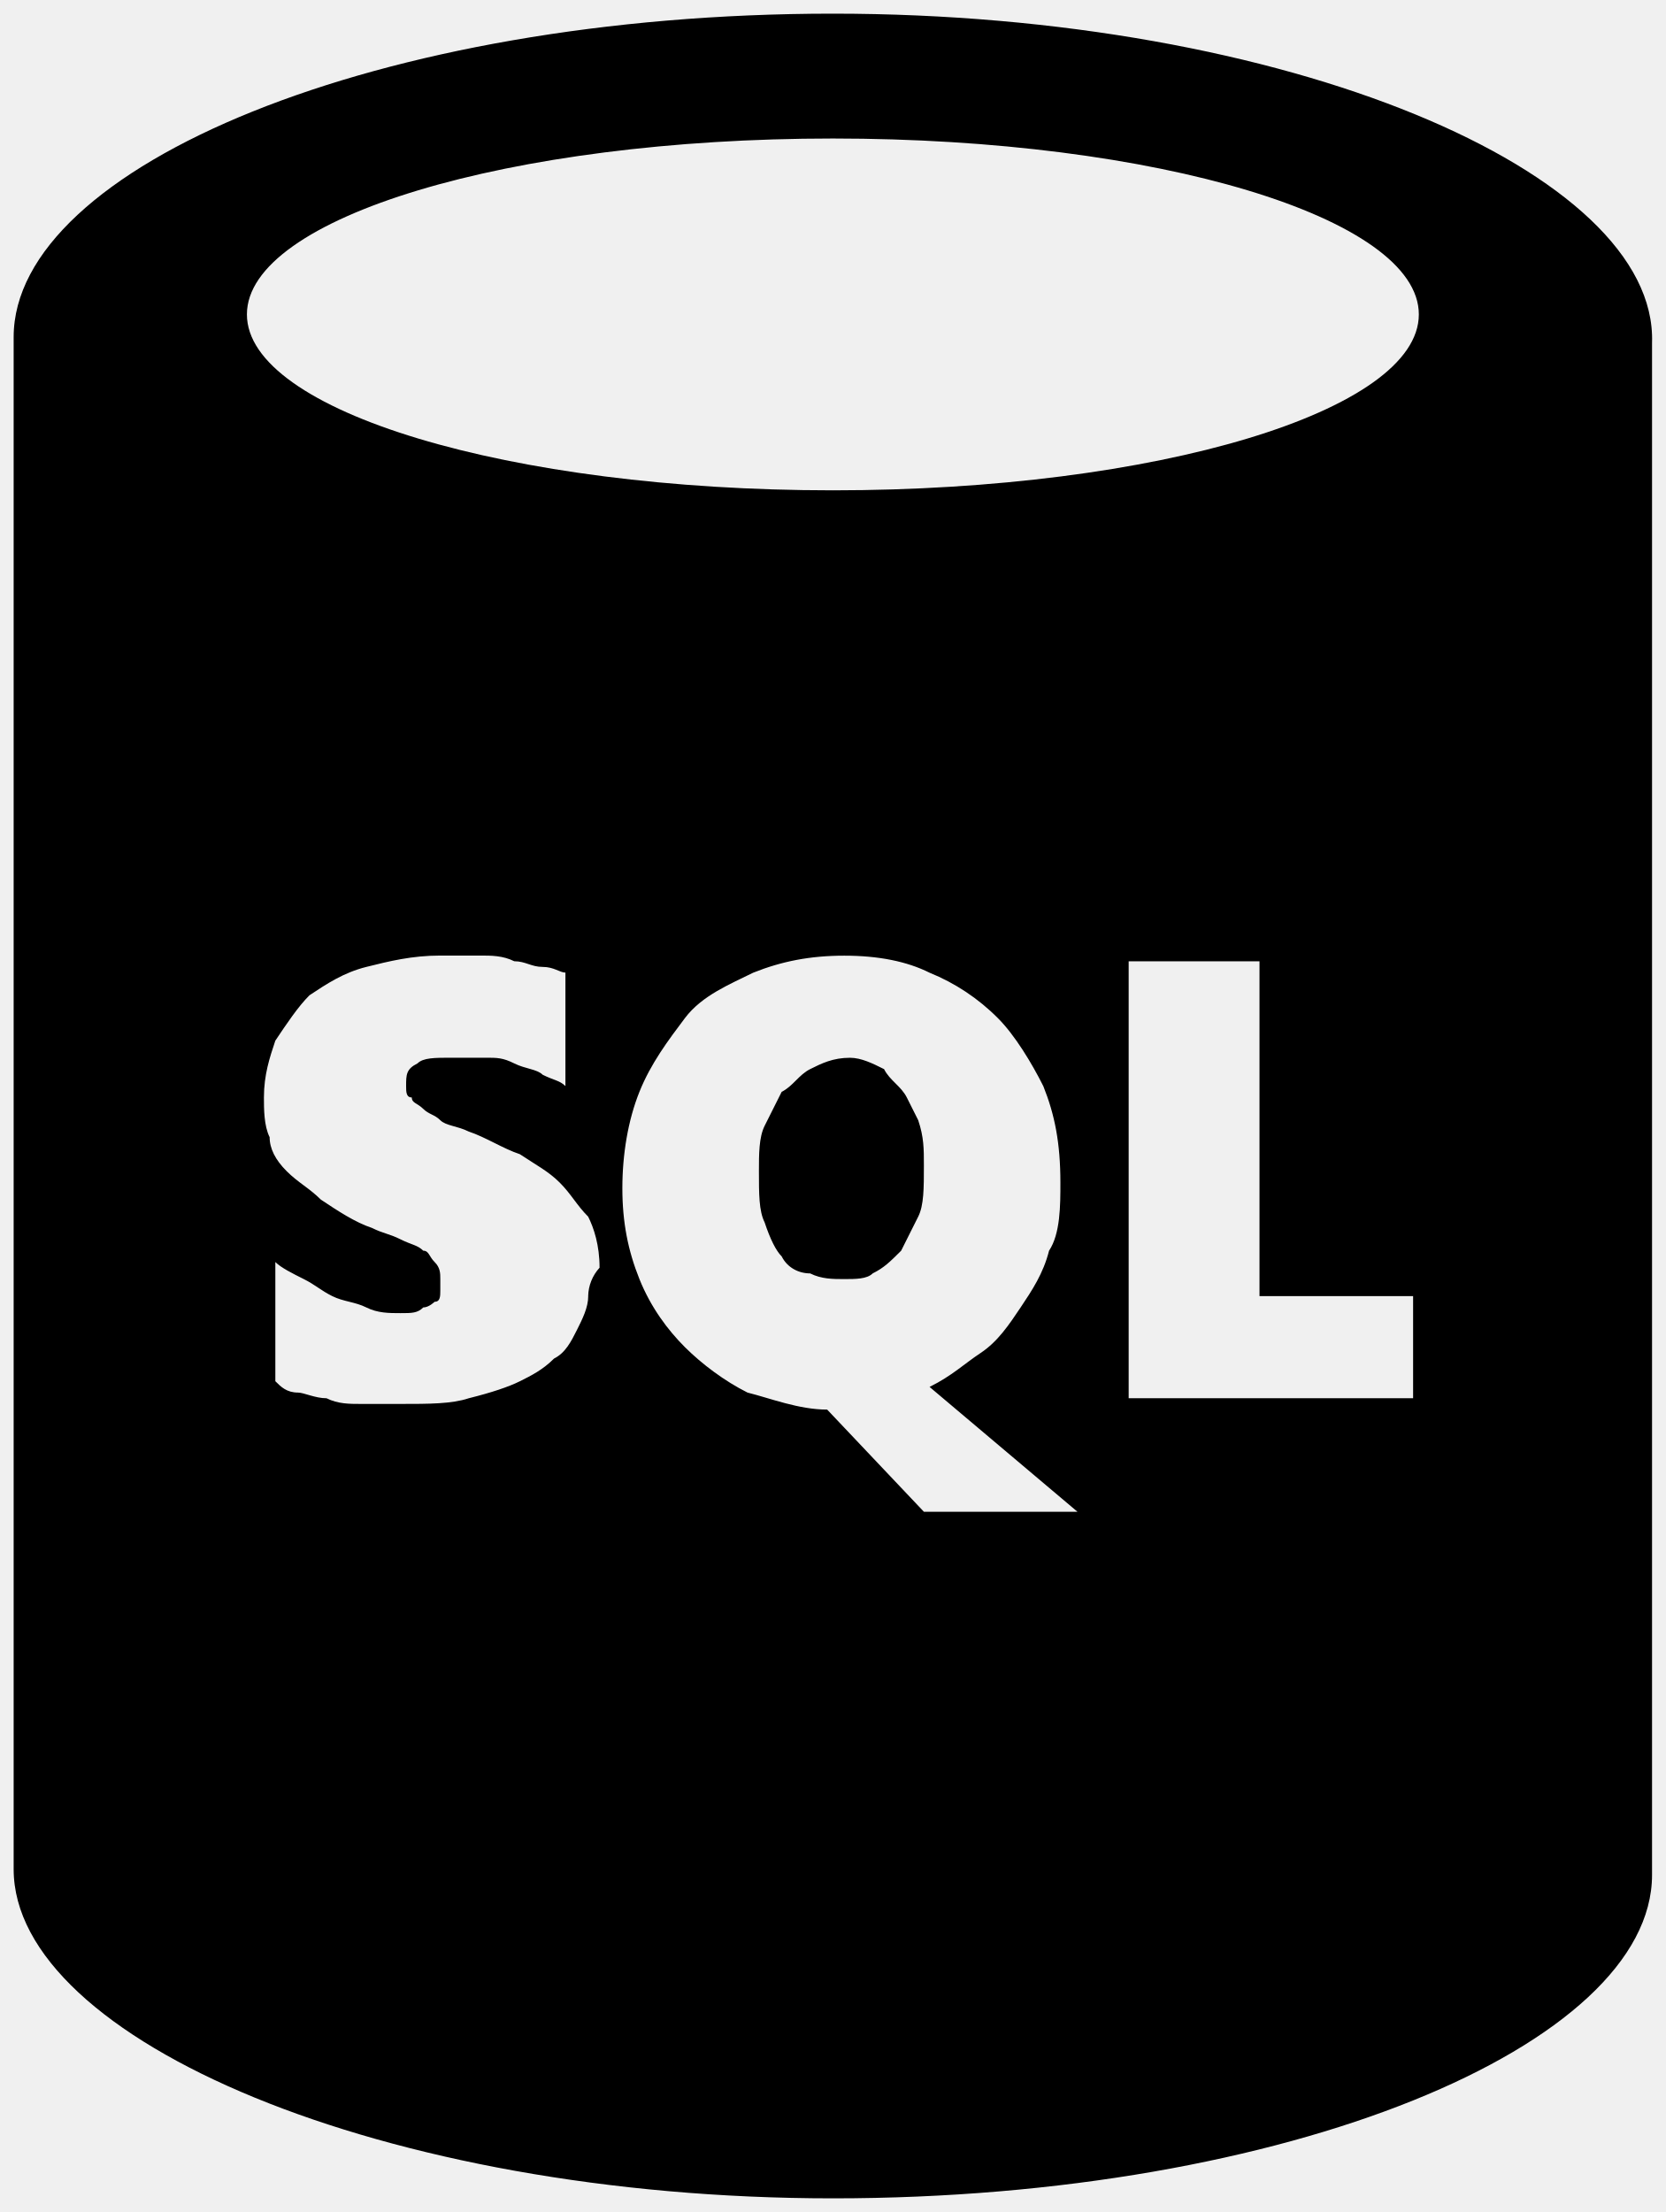
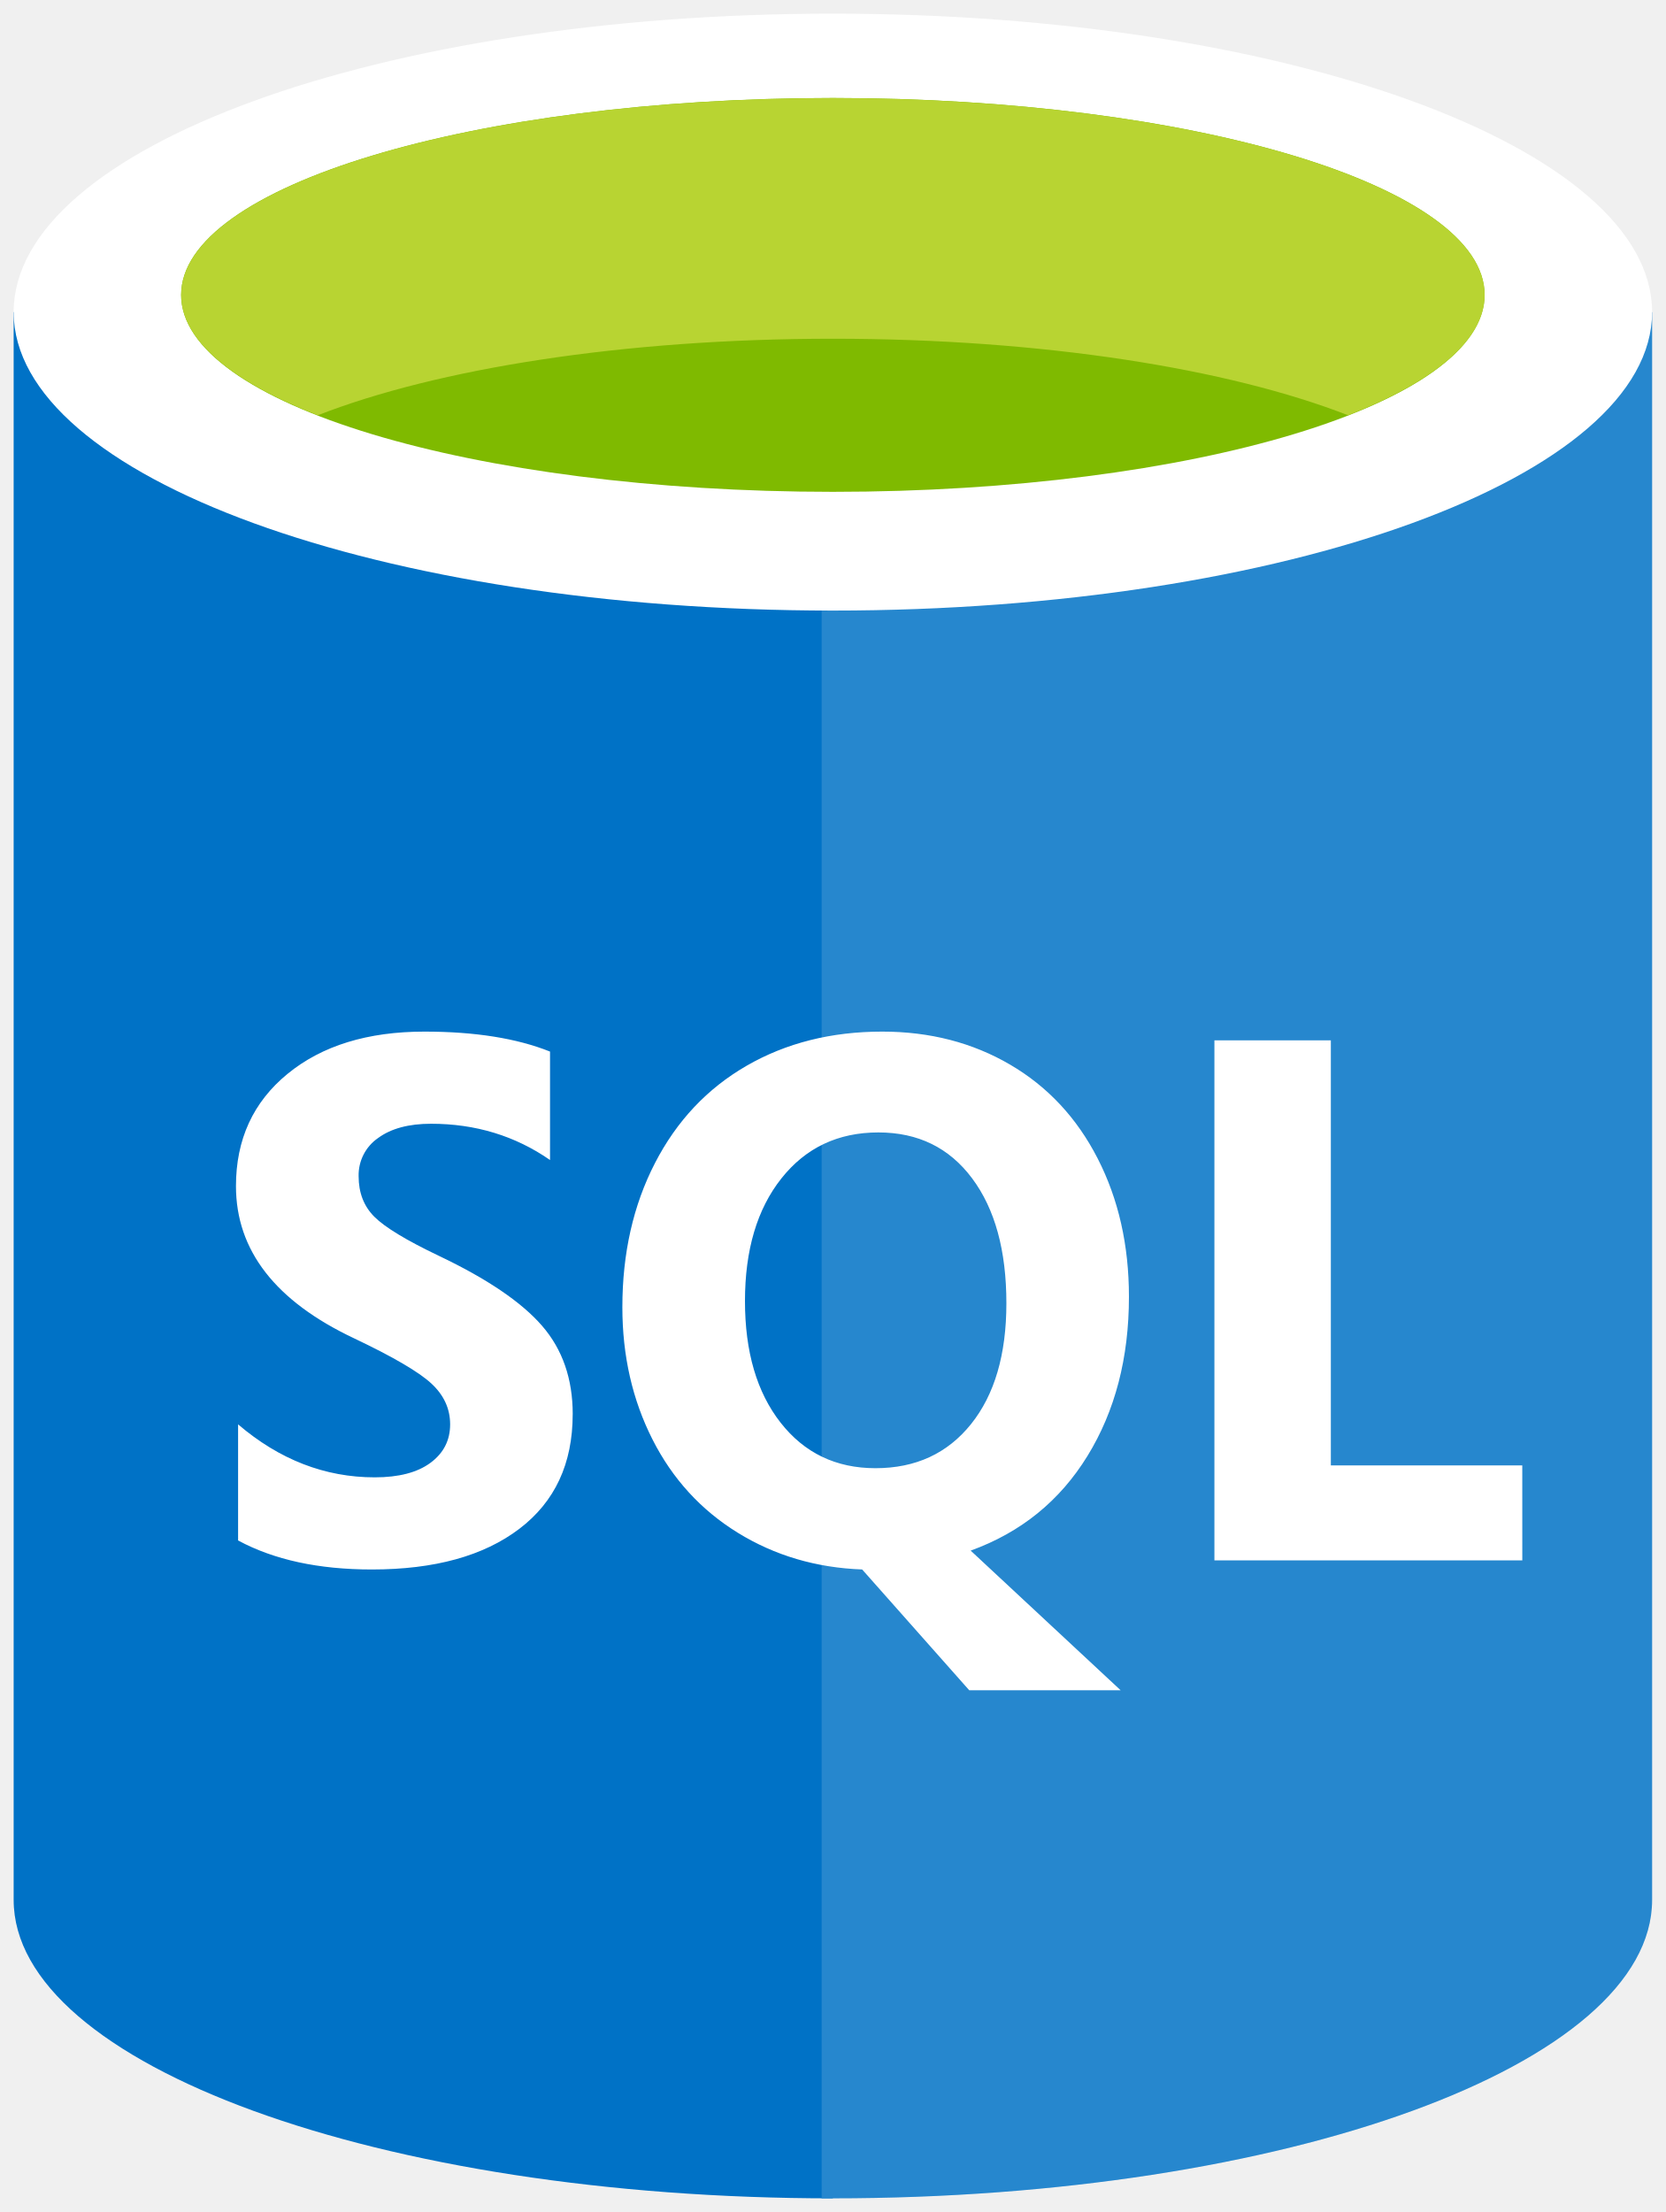
<svg xmlns="http://www.w3.org/2000/svg" xmlns:xlink="http://www.w3.org/1999/xlink" viewBox="0 0 61 81" fill="#fff" fill-rule="evenodd" stroke="#000" stroke-linecap="round" stroke-linejoin="round">
  <use xlink:href="#sql" x=".5" y=".5" />
  <symbol id="sql" overflow="visible">
-     <path d="M32.708 39.689c-.208-.416-.625-.623-.833-1.039-.417-.208-.833-.416-1.25-.416-.625 0-1.042.208-1.458.416s-.625.623-1.042.831l-.625 1.247c-.208.416-.208 1.039-.208 1.662 0 .831 0 1.454.208 1.87.208.623.417 1.039.625 1.247.209.416.625.623 1.042.623.417.208.833.208 1.25.208s.833 0 1.041-.208c.417-.208.625-.416 1.042-.831l.625-1.247c.208-.415.208-1.039.208-1.87 0-.623 0-1.039-.208-1.662l-.417-.831zM29.999 0C13.333 0 0 5.61 0 11.844v56.104C0 74.182 13.541 80 29.999 80c16.666 0 29.999-5.611 29.999-11.844V12.052C60.206 5.818 46.665 0 29.999 0zm-8.958 46.961c0 .416-.208.831-.417 1.247s-.417.831-.833 1.039c-.417.416-.833.623-1.25.831s-1.042.416-1.875.624c-.625.208-1.458.208-2.5.208h-1.458c-.417 0-.833 0-1.25-.208-.417 0-.833-.208-1.042-.208-.417 0-.625-.208-.833-.416v-4.364c.208.208.625.416 1.042.624s.625.416 1.041.623.834.208 1.25.416.833.208 1.25.208.625 0 .833-.208c.208 0 .417-.208.417-.208.208 0 .208-.208.208-.416v-.416c0-.208 0-.416-.208-.623s-.208-.416-.417-.416c-.208-.208-.417-.208-.833-.416s-.625-.208-1.042-.416c-.625-.208-1.25-.623-1.875-1.039-.417-.416-.833-.623-1.25-1.039s-.625-.831-.625-1.247c-.209-.415-.209-1.039-.209-1.454 0-.831.209-1.455.417-2.078.417-.623.833-1.247 1.25-1.663.625-.415 1.25-.831 2.083-1.039s1.667-.416 2.708-.416h1.458c.417 0 .833 0 1.25.208.416 0 .625.208 1.042.208s.625.208.833.208v4.156c-.209-.208-.417-.208-.833-.415-.208-.208-.625-.208-1.042-.416s-.625-.208-1.042-.208h-1.25c-.625 0-1.042 0-1.25.208-.417.208-.417.416-.417.831 0 .208 0 .416.208.416 0 .208.208.208.417.416s.417.208.625.416.625.208 1.042.416c.625.208 1.25.623 1.875.831.625.416 1.041.624 1.458 1.039s.625.831 1.042 1.247c.208.416.417 1.039.417 1.87a1.59 1.59 0 0 0-.417 1.039zm12.291 7.896l-3.541-3.74c-1.042 0-2.083-.415-2.917-.623-.833-.416-1.666-1.039-2.291-1.662s-1.25-1.455-1.667-2.494-.625-2.078-.625-3.325.208-2.493.625-3.532 1.042-1.87 1.667-2.701 1.666-1.247 2.5-1.662c1.042-.416 2.083-.623 3.333-.623s2.291.208 3.125.624a7.5 7.5 0 0 1 2.5 1.662c.625.623 1.25 1.662 1.666 2.493.417 1.039.625 2.078.625 3.533 0 .831 0 1.87-.416 2.493-.208.831-.625 1.455-1.042 2.078s-.833 1.247-1.458 1.662-1.041.831-1.875 1.247l5.416 4.571h-5.625zm17.916-4.156H40.832v-16h4.791v12.26h5.625v3.74zM29.999 17.455c-11.875 0-21.457-2.909-21.457-6.442S18.125 4.572 30 4.572s21.458 2.909 21.458 6.441S41.875 17.455 30 17.455z" fill="currentColor" stroke="none" />
+     <g fill="#0072c6" stroke="none">
+       <path d="M0 10.929v58.14C0 75.106 13.432 80 30 80V10.929H0z" />
+       <use xlink:href="#C" />
+     </g>
+     <use xlink:href="#C" opacity=".15" stroke="none" />
+     <path d="M60 10.929c0 6.036-13.432 10.929-30 10.929S0 16.965 0 10.929 13.432 0 30 0s30 4.893 30 10.929" stroke="none" />
+     <path d="M53.866 10.299c0 3.985-10.685 7.211-23.866 7.211S6.132 14.284 6.132 10.299 16.819 3.088 30 3.088s23.866 3.228 23.866 7.211" fill="#7fba00" stroke="none" />
+     <path d="M48.867 14.707c3.124-1.219 5.002-2.745 5.002-4.404C53.868 6.318 43.183 3.09 30 3.09S6.134 6.318 6.134 10.303c0 1.658 1.877 3.185 5.002 4.404 4.363-1.704 11.182-2.803 18.865-2.803s14.5 1.099 18.866 2.803" fill="#b8d432" stroke="none" />
+     <path d="M20.472 51.287c0 1.807-.651 3.206-1.955 4.197s-3.102 1.488-5.399 1.488c-1.954 0-3.587-.354-4.899-1.063v-4.251c1.514 1.293 3.182 1.94 5.004 1.94.88 0 1.561-.177 2.041-.532s.72-.823.72-1.409c0-.575-.231-1.075-.693-1.5s-1.402-.974-2.819-1.647c-2.888-1.362-4.331-3.224-4.331-5.577 0-1.708.629-3.078 1.889-4.11s2.931-1.547 5.016-1.547c1.849 0 3.379.245 4.596.731v3.971c-1.276-.886-2.729-1.328-4.357-1.328-.818 0-1.465.174-1.94.523a1.65 1.65 0 0 0-.712 1.401c0 .602.191 1.096.575 1.481s1.168.861 2.356 1.428c1.77.842 3.03 1.695 3.784 2.563s1.125 1.95 1.125 3.241zm20.37-4.302c0 2.24-.507 4.185-1.519 5.83s-2.438 2.801-4.277 3.466l5.491 5.113h-5.544l-3.921-4.423c-1.681-.061-3.198-.509-4.549-1.341s-2.395-1.972-3.129-3.42-1.103-3.062-1.103-4.841c0-1.974.398-3.734 1.194-5.279s1.916-2.734 3.36-3.566 3.097-1.248 4.965-1.248c1.741 0 3.302.403 4.68 1.209s2.446 1.951 3.208 3.439 1.144 3.175 1.144 5.06zm-4.488.24c0-1.931-.418-3.455-1.255-4.576s-1.98-1.681-3.433-1.681c-1.479 0-2.662.562-3.552 1.685s-1.333 2.621-1.333 4.489c0 1.86.435 3.344 1.306 4.455s2.028 1.666 3.472 1.666c1.471 0 2.636-.538 3.499-1.613s1.296-2.55 1.296-4.426zm18.893 9.414H43.972V37.596h4.264V53.16h7.01z" stroke="none" />
  </symbol>
+   <defs>
+     <path id="C" d="M29.589 79.999H30c16.568 0 30-4.892 30-10.929v-58.14H29.589v69.07z" />
+   </defs>
</svg>
